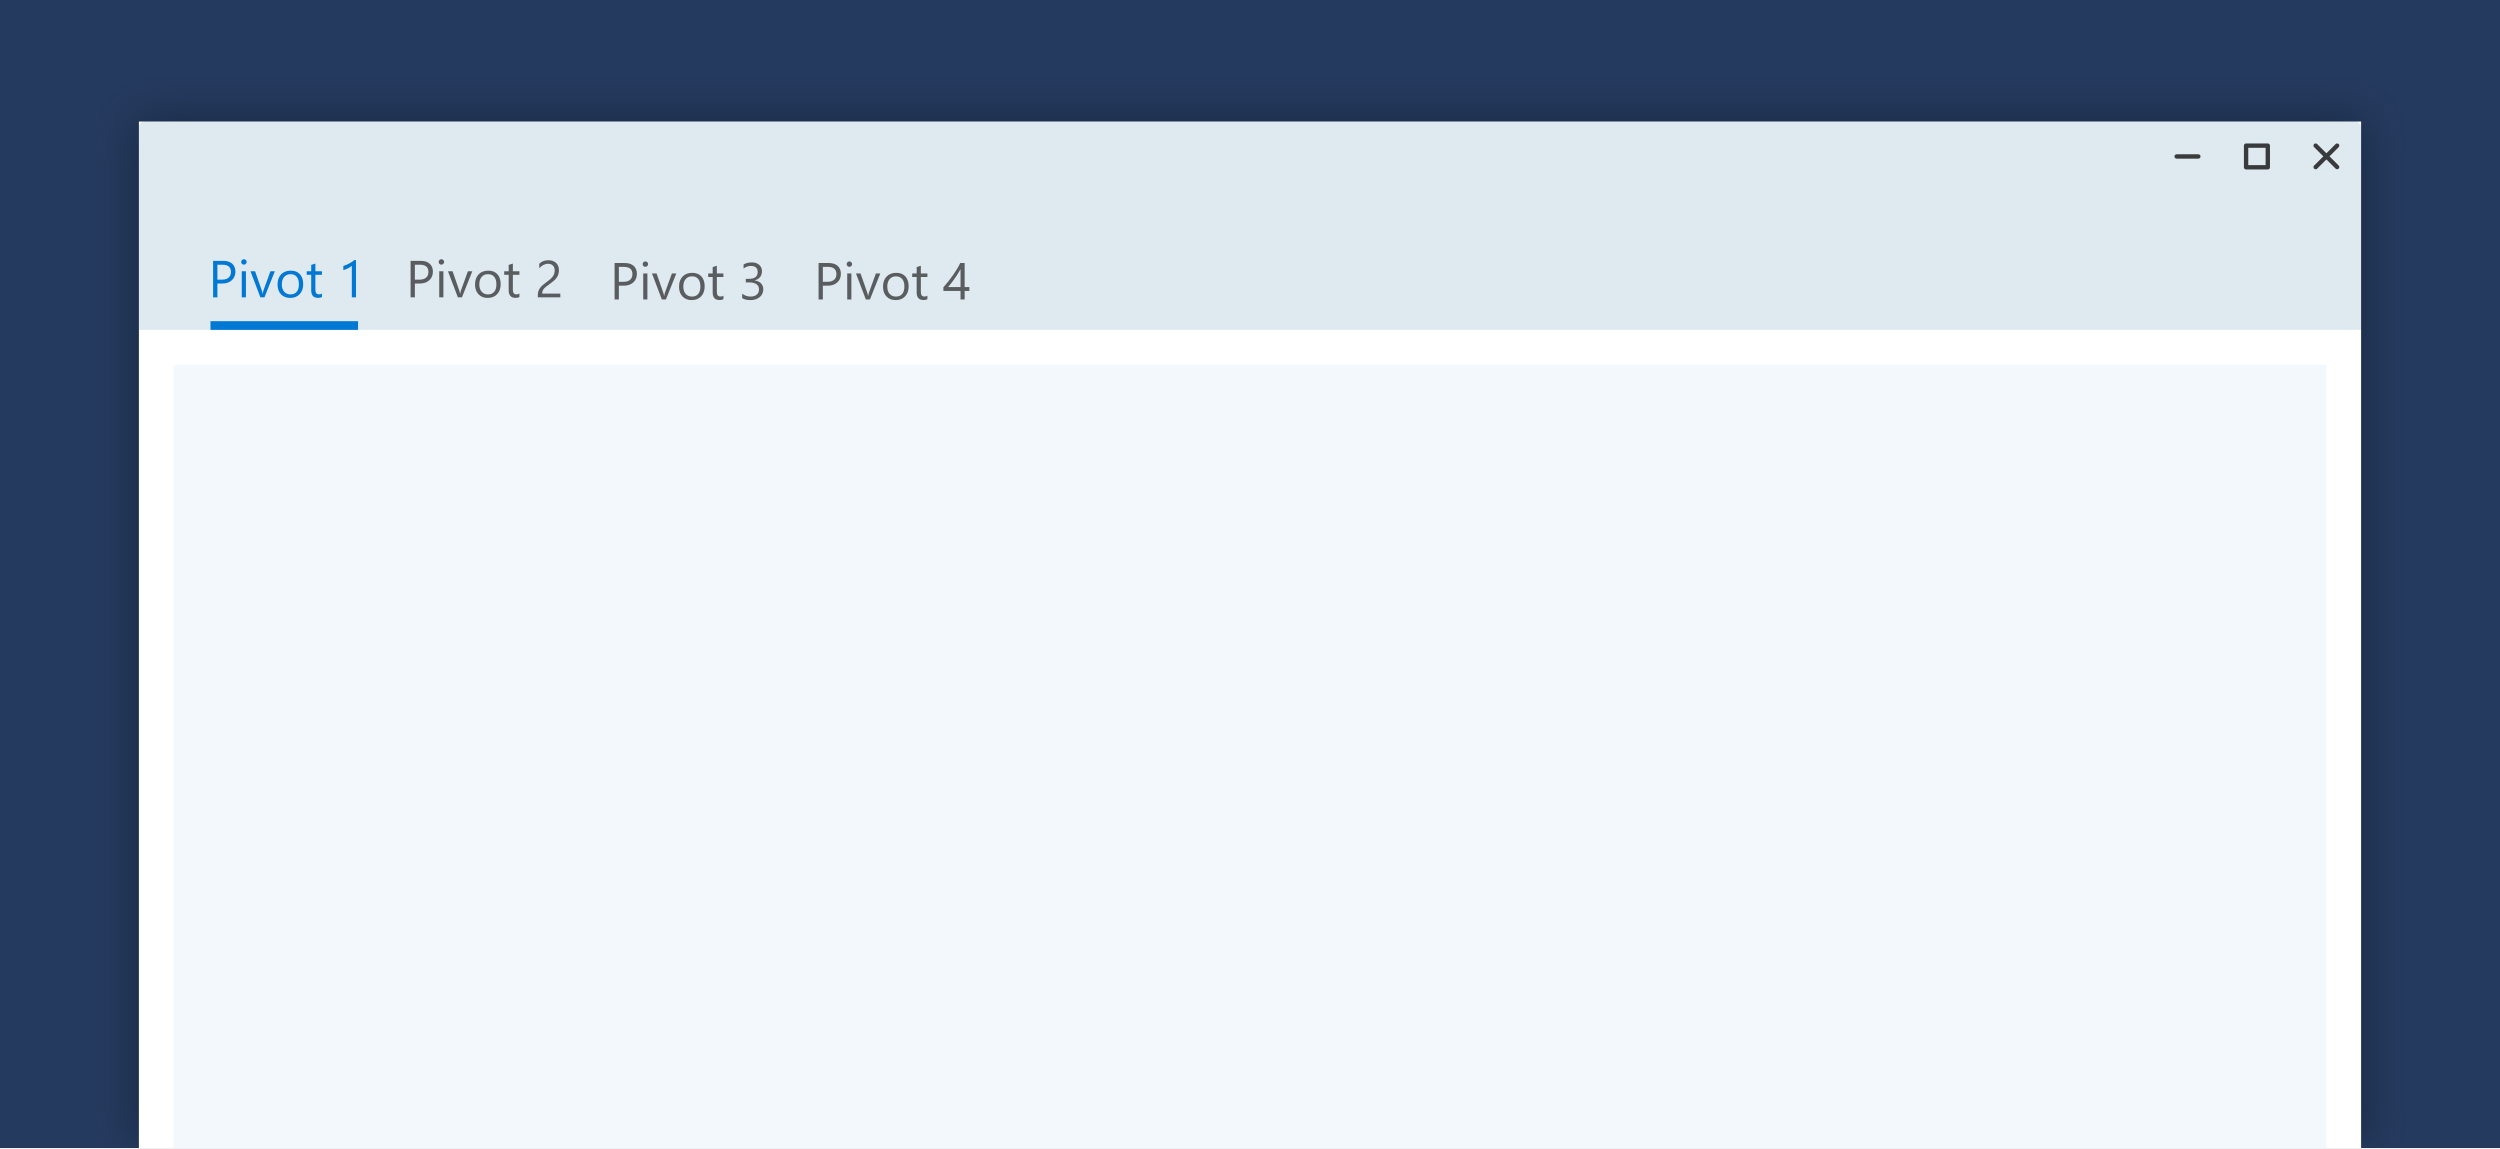
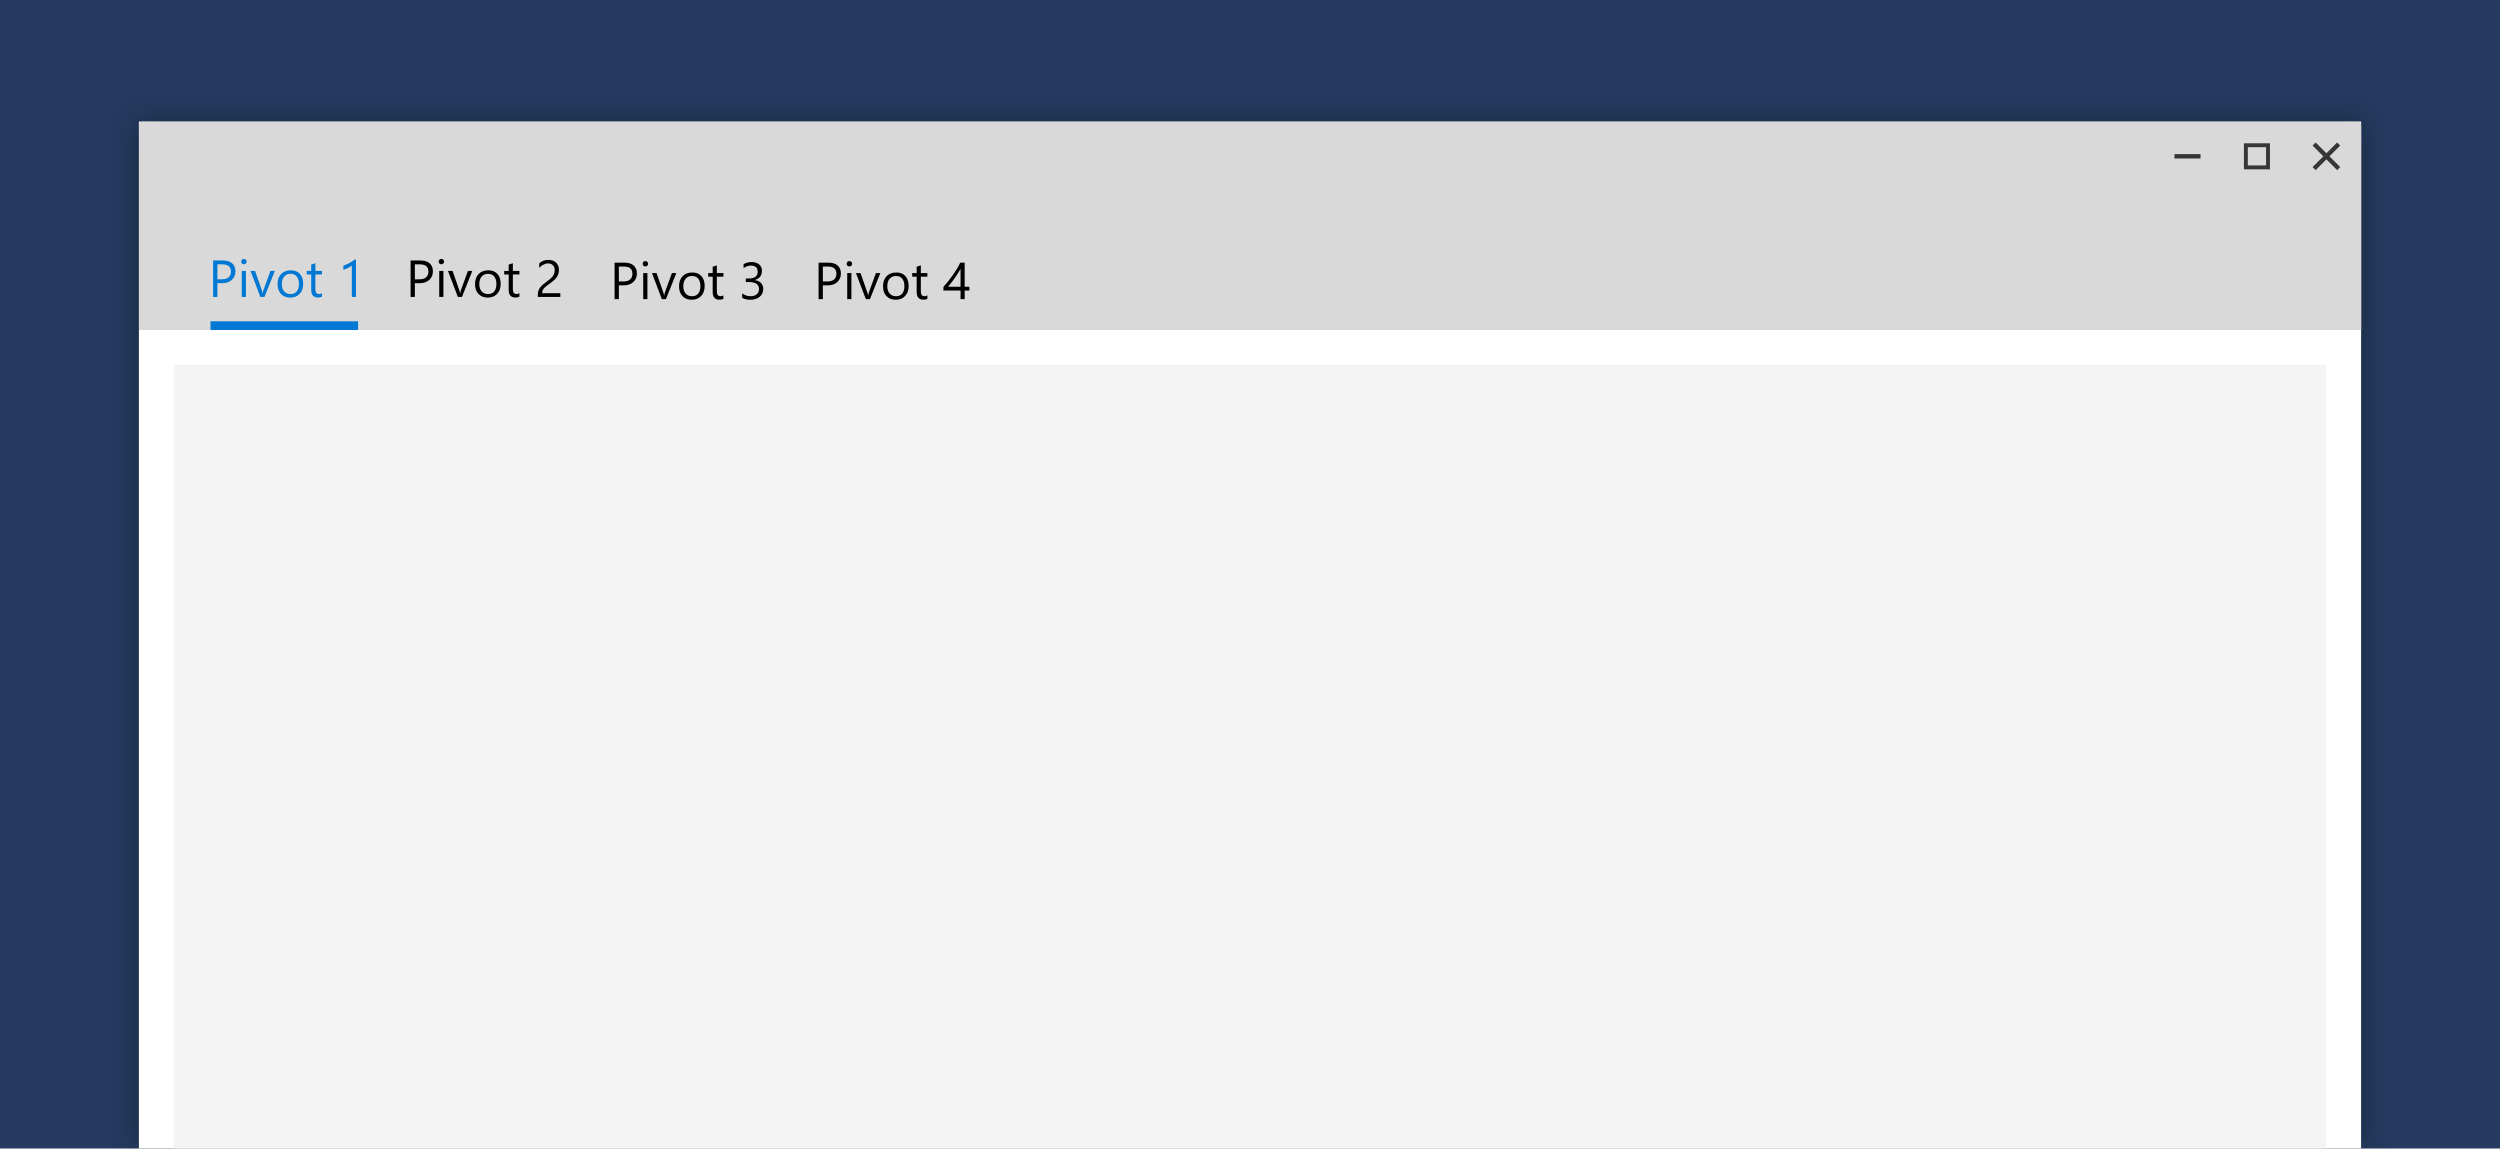
- <svg xmlns="http://www.w3.org/2000/svg" xmlns:xlink="http://www.w3.org/1999/xlink" width="1152" height="529" viewBox="0 0 1152 529" version="1.1">
-   <g id="Canvas" transform="translate(-4963 12927)">
-     <clipPath id="clip-0" clip-rule="evenodd">
-       <path d="M 4963 -12927L 6115 -12927L 6115 -12398L 4963 -12398L 4963 -12927Z" fill="#FFFFFF" />
-     </clipPath>
-     <g id="pivot-large" clip-path="url(#clip-0)">
-       <path d="M 4963 -12927L 6115 -12927L 6115 -12398L 4963 -12398L 4963 -12927Z" fill="#243A5E" />
-       <g id="BG">
-         <g id="app-bg" filter="url(#filter0_d)">
-           <use xlink:href="#path0_fill" transform="translate(5027 -12871)" fill="#FFFFFF" />
-         </g>
-         <g id="Mask Group">
-           <mask id="mask0_alpha" mask-type="alpha">
-             <g id="app-bg">
-               <use xlink:href="#path1_fill" transform="translate(5027 -12871)" fill="#FFFFFF" />
-               <use xlink:href="#path1_fill" transform="translate(5027 -12871)" fill="#FFFFFF" />
-             </g>
-           </mask>
-           <g id="Rectangle 47" style="mix-blend-mode:multiply" mask="url(#mask0_alpha)">
-             <use xlink:href="#path2_fill" transform="translate(5027 -12871)" fill="#DFE9F0" />
-           </g>
+ <svg xmlns="http://www.w3.org/2000/svg" width="1920" height="882" viewBox="0 0 1920 882" version="1.1">
+   <g fill="none">
+     <g clip-path="url(#clip0)">
+       <rect width="1920" height="882" fill="#243A5E" />
+       <g filter="url(#filter0_d)">
+         <path fill-rule="evenodd" clip-rule="evenodd" d="M 0 0L 1706.67 0L 1706.67 893.671L 0 893.671L 0 0Z" transform="translate(106.666 93.3691)" fill="white" />
+       </g>
+       <mask id="mask0" mask-type="alpha" maskUnits="userSpaceOnUse" x="106" y="93" width="1708" height="895">
+         <path fill-rule="evenodd" clip-rule="evenodd" d="M 0 3C 0 1.343 1.343 0 3 0L 1703.67 0C 1705.32 0 1706.67 1.343 1706.67 3L 1706.67 890.671C 1706.67 892.328 1705.32 893.671 1703.67 893.671L 3 893.671C 1.343 893.671 0 892.328 0 890.671L 0 3Z" transform="translate(106.666 93.3691)" fill="white" />
+         <path fill-rule="evenodd" clip-rule="evenodd" d="M 0 3C 0 1.343 1.343 0 3 0L 1703.67 0C 1705.32 0 1706.67 1.343 1706.67 3L 1706.67 890.671C 1706.67 892.328 1705.32 893.671 1703.67 893.671L 3 893.671C 1.343 893.671 0 892.328 0 890.671L 0 3Z" transform="translate(106.666 93.3691)" fill="white" />
+       </mask>
+       <g mask="url(#mask0)">
+         <g style="mix-blend-mode:multiply">
+           <rect width="1726.67" height="160.06" transform="translate(106.666 93.3691)" fill="#D9D9D9" />
        </g>
      </g>
-       <g id="titlebar-controls" opacity="0.75">
-         <g id="minimize">
-           <use xlink:href="#path3_fill" transform="matrix(1 -2.44929e-16 2.44929e-16 1 5965 -12855.9)" />
-         </g>
-         <g id="expand">
-           <mask id="mask1_outline_ins">
-             <use xlink:href="#path4_fill" fill="white" transform="translate(5997 -12860.9)" />
-           </mask>
-           <g mask="url(#mask1_outline_ins)">
-             <use xlink:href="#path5_stroke_2x" transform="translate(5997 -12860.9)" />
-           </g>
-         </g>
-         <g id="close">
-           <g id="Line 3 (Stroke)">
-             <use xlink:href="#path6_fill" transform="matrix(0.707107 -0.707107 0.707107 0.707107 6028.64 -12850)" />
-           </g>
-           <g id="Line 3.1 (Stroke)">
-             <use xlink:href="#path6_fill" transform="matrix(-0.707107 -0.707107 0.707107 -0.707107 6039.95 -12848.6)" />
-           </g>
-         </g>
-       </g>
-       <g id="Rectangle">
-         <use xlink:href="#path7_fill" transform="translate(5043 -12759)" fill="#F2F8FC" />
-       </g>
-       <g id="Navigation / Pivot / Without title">
-         <g id="Navigation">
-           <g id="Pivot">
-             <g id="Pivot 3">
-               <use xlink:href="#path8_fill" transform="translate(5244 -12815)" fill="#000000" fill-opacity="0.6" />
-             </g>
-             <g id="Pivot 3">
-               <use xlink:href="#path9_fill" transform="translate(5338 -12815)" fill="#000000" fill-opacity="0.6" />
-             </g>
-           </g>
-           <g id="Pivot">
-             <g id="Pivot 2">
-               <use xlink:href="#path10_fill" transform="translate(5150 -12816)" fill="#000000" fill-opacity="0.6" />
-             </g>
-           </g>
-           <g id="Pivot">
-             <g id="Pivot 1">
-               <use xlink:href="#path11_fill" transform="translate(5059 -12816)" fill="#0078D4" />
-             </g>
-           </g>
-         </g>
-       </g>
-       <g id="Rectangle 2">
-         <use xlink:href="#path12_fill" transform="translate(5060 -12779)" fill="#0078D4" />
+       <rect width="1653.33" height="680.257" transform="translate(133.334 280.105)" fill="#F4F4F4" />
+       <path d="M 6.953 32.414L 6.953 43L 3.672 43L 3.672 14.992L 11.367 14.992C 14.362 14.992 16.68 15.721 18.32 17.18C 19.974 18.638 20.801 20.695 20.801 23.352C 20.801 26.008 19.883 28.182 18.047 29.875C 16.224 31.568 13.757 32.414 10.645 32.414L 6.953 32.414ZM 6.953 17.961L 6.953 29.445L 10.391 29.445C 12.656 29.445 14.382 28.931 15.566 27.902C 16.764 26.861 17.363 25.396 17.363 23.508C 17.363 19.81 15.176 17.961 10.801 17.961L 6.953 17.961ZM 27.305 17.922C 26.732 17.922 26.244 17.727 25.84 17.336C 25.436 16.945 25.234 16.451 25.234 15.852C 25.234 15.253 25.436 14.758 25.84 14.367C 26.244 13.963 26.732 13.762 27.305 13.762C 27.891 13.762 28.385 13.963 28.789 14.367C 29.206 14.758 29.414 15.253 29.414 15.852C 29.414 16.424 29.206 16.913 28.789 17.316C 28.385 17.72 27.891 17.922 27.305 17.922ZM 28.867 43L 25.664 43L 25.664 23L 28.867 23L 28.867 43ZM 51.074 23L 43.105 43L 39.961 43L 32.383 23L 35.898 23L 40.977 37.531C 41.354 38.599 41.589 39.53 41.68 40.324L 41.758 40.324C 41.888 39.322 42.096 38.417 42.383 37.609L 47.695 23L 51.074 23ZM 62.891 43.469C 59.935 43.469 57.572 42.538 55.801 40.676C 54.043 38.801 53.164 36.32 53.164 33.234C 53.164 29.875 54.082 27.251 55.918 25.363C 57.754 23.475 60.234 22.531 63.359 22.531C 66.341 22.531 68.665 23.449 70.332 25.285C 72.012 27.121 72.852 29.667 72.852 32.922C 72.852 36.112 71.947 38.671 70.137 40.598C 68.34 42.512 65.924 43.469 62.891 43.469ZM 63.125 25.227C 61.068 25.227 59.44 25.93 58.242 27.336C 57.044 28.729 56.445 30.656 56.445 33.117C 56.445 35.487 57.051 37.355 58.262 38.723C 59.473 40.09 61.094 40.773 63.125 40.773C 65.195 40.773 66.784 40.103 67.891 38.762C 69.01 37.421 69.57 35.513 69.57 33.039C 69.57 30.539 69.01 28.612 67.891 27.258C 66.784 25.904 65.195 25.227 63.125 25.227ZM 87.246 42.805C 86.491 43.221 85.495 43.43 84.258 43.43C 80.755 43.43 79.004 41.477 79.004 37.57L 79.004 25.734L 75.566 25.734L 75.566 23L 79.004 23L 79.004 18.117L 82.207 17.082L 82.207 23L 87.246 23L 87.246 25.734L 82.207 25.734L 82.207 37.004C 82.207 38.345 82.435 39.302 82.891 39.875C 83.346 40.448 84.102 40.734 85.156 40.734C 85.963 40.734 86.66 40.513 87.246 40.07L 87.246 42.805ZM 117.871 35.07C 117.871 36.333 117.63 37.486 117.148 38.527C 116.68 39.556 116.009 40.441 115.137 41.184C 114.277 41.913 113.242 42.479 112.031 42.883C 110.82 43.286 109.486 43.488 108.027 43.488C 105.358 43.488 103.236 42.98 101.66 41.965L 101.66 38.527C 103.548 40.012 105.71 40.754 108.145 40.754C 109.121 40.754 110 40.63 110.781 40.383C 111.576 40.135 112.253 39.777 112.812 39.309C 113.385 38.84 113.822 38.273 114.121 37.609C 114.434 36.945 114.59 36.197 114.59 35.363C 114.59 31.704 111.986 29.875 106.777 29.875L 104.453 29.875L 104.453 27.16L 106.66 27.16C 111.27 27.16 113.574 25.441 113.574 22.004C 113.574 18.827 111.816 17.238 108.301 17.238C 106.322 17.238 104.466 17.902 102.734 19.23L 102.734 16.125C 104.518 15.057 106.641 14.523 109.102 14.523C 110.273 14.523 111.335 14.686 112.285 15.012C 113.236 15.337 114.049 15.793 114.727 16.379C 115.404 16.965 115.924 17.668 116.289 18.488C 116.667 19.309 116.855 20.213 116.855 21.203C 116.855 24.888 114.993 27.258 111.27 28.312L 111.27 28.391C 112.22 28.495 113.099 28.729 113.906 29.094C 114.714 29.445 115.41 29.908 115.996 30.48C 116.582 31.053 117.038 31.73 117.363 32.512C 117.702 33.28 117.871 34.133 117.871 35.07Z" transform="translate(468.334 186.736)" fill="black" />
+       <path d="M 6.953 32.414L 6.953 43L 3.672 43L 3.672 14.992L 11.367 14.992C 14.362 14.992 16.68 15.721 18.32 17.18C 19.974 18.638 20.801 20.695 20.801 23.352C 20.801 26.008 19.883 28.182 18.047 29.875C 16.224 31.568 13.757 32.414 10.645 32.414L 6.953 32.414ZM 6.953 17.961L 6.953 29.445L 10.391 29.445C 12.656 29.445 14.382 28.931 15.566 27.902C 16.764 26.861 17.363 25.396 17.363 23.508C 17.363 19.81 15.176 17.961 10.801 17.961L 6.953 17.961ZM 27.305 17.922C 26.732 17.922 26.244 17.727 25.84 17.336C 25.436 16.945 25.234 16.451 25.234 15.852C 25.234 15.253 25.436 14.758 25.84 14.367C 26.244 13.963 26.732 13.762 27.305 13.762C 27.891 13.762 28.385 13.963 28.789 14.367C 29.206 14.758 29.414 15.253 29.414 15.852C 29.414 16.424 29.206 16.913 28.789 17.316C 28.385 17.72 27.891 17.922 27.305 17.922ZM 28.867 43L 25.664 43L 25.664 23L 28.867 23L 28.867 43ZM 51.074 23L 43.105 43L 39.961 43L 32.383 23L 35.898 23L 40.977 37.531C 41.354 38.599 41.589 39.53 41.68 40.324L 41.758 40.324C 41.888 39.322 42.096 38.417 42.383 37.609L 47.695 23L 51.074 23ZM 62.891 43.469C 59.935 43.469 57.572 42.538 55.801 40.676C 54.043 38.801 53.164 36.32 53.164 33.234C 53.164 29.875 54.082 27.251 55.918 25.363C 57.754 23.475 60.234 22.531 63.359 22.531C 66.341 22.531 68.665 23.449 70.332 25.285C 72.012 27.121 72.852 29.667 72.852 32.922C 72.852 36.112 71.947 38.671 70.137 40.598C 68.34 42.512 65.924 43.469 62.891 43.469ZM 63.125 25.227C 61.068 25.227 59.44 25.93 58.242 27.336C 57.044 28.729 56.445 30.656 56.445 33.117C 56.445 35.487 57.051 37.355 58.262 38.723C 59.473 40.09 61.094 40.773 63.125 40.773C 65.195 40.773 66.784 40.103 67.891 38.762C 69.01 37.421 69.57 35.513 69.57 33.039C 69.57 30.539 69.01 28.612 67.891 27.258C 66.784 25.904 65.195 25.227 63.125 25.227ZM 87.246 42.805C 86.491 43.221 85.495 43.43 84.258 43.43C 80.755 43.43 79.004 41.477 79.004 37.57L 79.004 25.734L 75.566 25.734L 75.566 23L 79.004 23L 79.004 18.117L 82.207 17.082L 82.207 23L 87.246 23L 87.246 25.734L 82.207 25.734L 82.207 37.004C 82.207 38.345 82.435 39.302 82.891 39.875C 83.346 40.448 84.102 40.734 85.156 40.734C 85.963 40.734 86.66 40.513 87.246 40.07L 87.246 42.805ZM 115.859 14.992L 115.859 33.488L 119.453 33.488L 119.453 36.418L 115.859 36.418L 115.859 43L 112.695 43L 112.695 36.418L 99.531 36.418L 99.531 33.645C 100.755 32.264 101.992 30.793 103.242 29.23C 104.492 27.655 105.684 26.06 106.816 24.445C 107.962 22.831 109.017 21.223 109.98 19.621C 110.957 18.006 111.777 16.463 112.441 14.992L 115.859 14.992ZM 103.145 33.488L 112.695 33.488L 112.695 19.777C 111.719 21.483 110.794 23.006 109.922 24.348C 109.049 25.689 108.216 26.906 107.422 28C 106.641 29.094 105.892 30.083 105.176 30.969C 104.46 31.854 103.783 32.694 103.145 33.488Z" transform="translate(625.002 186.736)" fill="black" />
+       <path d="M 6.953 32.414L 6.953 43L 3.672 43L 3.672 14.992L 11.367 14.992C 14.362 14.992 16.68 15.721 18.32 17.18C 19.974 18.638 20.801 20.695 20.801 23.352C 20.801 26.008 19.883 28.182 18.047 29.875C 16.224 31.568 13.757 32.414 10.645 32.414L 6.953 32.414ZM 6.953 17.961L 6.953 29.445L 10.391 29.445C 12.656 29.445 14.382 28.931 15.566 27.902C 16.764 26.861 17.363 25.396 17.363 23.508C 17.363 19.81 15.176 17.961 10.801 17.961L 6.953 17.961ZM 27.305 17.922C 26.732 17.922 26.244 17.727 25.84 17.336C 25.436 16.945 25.234 16.451 25.234 15.852C 25.234 15.253 25.436 14.758 25.84 14.367C 26.244 13.963 26.732 13.762 27.305 13.762C 27.891 13.762 28.385 13.963 28.789 14.367C 29.206 14.758 29.414 15.253 29.414 15.852C 29.414 16.424 29.206 16.913 28.789 17.316C 28.385 17.72 27.891 17.922 27.305 17.922ZM 28.867 43L 25.664 43L 25.664 23L 28.867 23L 28.867 43ZM 51.074 23L 43.105 43L 39.961 43L 32.383 23L 35.898 23L 40.977 37.531C 41.354 38.599 41.589 39.53 41.68 40.324L 41.758 40.324C 41.888 39.322 42.096 38.417 42.383 37.609L 47.695 23L 51.074 23ZM 62.891 43.469C 59.935 43.469 57.572 42.538 55.801 40.676C 54.043 38.801 53.164 36.32 53.164 33.234C 53.164 29.875 54.082 27.251 55.918 25.363C 57.754 23.475 60.234 22.531 63.359 22.531C 66.341 22.531 68.665 23.449 70.332 25.285C 72.012 27.121 72.852 29.667 72.852 32.922C 72.852 36.112 71.947 38.671 70.137 40.598C 68.34 42.512 65.924 43.469 62.891 43.469ZM 63.125 25.227C 61.068 25.227 59.44 25.93 58.242 27.336C 57.044 28.729 56.445 30.656 56.445 33.117C 56.445 35.487 57.051 37.355 58.262 38.723C 59.473 40.09 61.094 40.773 63.125 40.773C 65.195 40.773 66.784 40.103 67.891 38.762C 69.01 37.421 69.57 35.513 69.57 33.039C 69.57 30.539 69.01 28.612 67.891 27.258C 66.784 25.904 65.195 25.227 63.125 25.227ZM 87.246 42.805C 86.491 43.221 85.495 43.43 84.258 43.43C 80.755 43.43 79.004 41.477 79.004 37.57L 79.004 25.734L 75.566 25.734L 75.566 23L 79.004 23L 79.004 18.117L 82.207 17.082L 82.207 23L 87.246 23L 87.246 25.734L 82.207 25.734L 82.207 37.004C 82.207 38.345 82.435 39.302 82.891 39.875C 83.346 40.448 84.102 40.734 85.156 40.734C 85.963 40.734 86.66 40.513 87.246 40.07L 87.246 42.805ZM 114.336 22.336C 114.336 21.477 114.199 20.728 113.926 20.09C 113.665 19.452 113.301 18.924 112.832 18.508C 112.376 18.078 111.836 17.759 111.211 17.551C 110.586 17.342 109.909 17.238 109.18 17.238C 108.555 17.238 107.943 17.323 107.344 17.492C 106.745 17.662 106.159 17.896 105.586 18.195C 105.026 18.495 104.479 18.853 103.945 19.27C 103.424 19.686 102.936 20.148 102.48 20.656L 102.48 17.219C 103.379 16.346 104.382 15.682 105.488 15.227C 106.608 14.758 107.969 14.523 109.57 14.523C 110.716 14.523 111.777 14.693 112.754 15.031C 113.73 15.357 114.577 15.838 115.293 16.477C 116.009 17.115 116.569 17.902 116.973 18.84C 117.389 19.777 117.598 20.852 117.598 22.062C 117.598 23.169 117.467 24.172 117.207 25.07C 116.96 25.969 116.576 26.815 116.055 27.609C 115.547 28.404 114.902 29.165 114.121 29.895C 113.34 30.624 112.422 31.366 111.367 32.121C 110.052 33.059 108.965 33.859 108.105 34.523C 107.259 35.188 106.582 35.812 106.074 36.398C 105.579 36.971 105.228 37.551 105.02 38.137C 104.824 38.71 104.727 39.374 104.727 40.129L 118.672 40.129L 118.672 43L 101.387 43L 101.387 41.613C 101.387 40.415 101.517 39.361 101.777 38.449C 102.038 37.538 102.467 36.672 103.066 35.852C 103.665 35.031 104.447 34.211 105.41 33.391C 106.387 32.57 107.578 31.646 108.984 30.617C 110 29.888 110.846 29.191 111.523 28.527C 112.214 27.863 112.767 27.199 113.184 26.535C 113.6 25.871 113.893 25.201 114.062 24.523C 114.245 23.833 114.336 23.104 114.336 22.336Z" transform="translate(311.666 185.07)" fill="black" />
+       <path d="M 6.953 32.414L 6.953 43L 3.672 43L 3.672 14.992L 11.367 14.992C 14.362 14.992 16.68 15.721 18.32 17.18C 19.974 18.638 20.801 20.695 20.801 23.352C 20.801 26.008 19.883 28.182 18.047 29.875C 16.224 31.568 13.757 32.414 10.645 32.414L 6.953 32.414ZM 6.953 17.961L 6.953 29.445L 10.391 29.445C 12.656 29.445 14.382 28.931 15.566 27.902C 16.764 26.861 17.363 25.396 17.363 23.508C 17.363 19.81 15.176 17.961 10.801 17.961L 6.953 17.961ZM 27.305 17.922C 26.732 17.922 26.244 17.727 25.84 17.336C 25.436 16.945 25.234 16.451 25.234 15.852C 25.234 15.253 25.436 14.758 25.84 14.367C 26.244 13.963 26.732 13.762 27.305 13.762C 27.891 13.762 28.385 13.963 28.789 14.367C 29.206 14.758 29.414 15.253 29.414 15.852C 29.414 16.424 29.206 16.913 28.789 17.316C 28.385 17.72 27.891 17.922 27.305 17.922ZM 28.867 43L 25.664 43L 25.664 23L 28.867 23L 28.867 43ZM 51.074 23L 43.105 43L 39.961 43L 32.383 23L 35.898 23L 40.977 37.531C 41.354 38.599 41.589 39.53 41.68 40.324L 41.758 40.324C 41.888 39.322 42.096 38.417 42.383 37.609L 47.695 23L 51.074 23ZM 62.891 43.469C 59.935 43.469 57.572 42.538 55.801 40.676C 54.043 38.801 53.164 36.32 53.164 33.234C 53.164 29.875 54.082 27.251 55.918 25.363C 57.754 23.475 60.234 22.531 63.359 22.531C 66.341 22.531 68.665 23.449 70.332 25.285C 72.012 27.121 72.852 29.667 72.852 32.922C 72.852 36.112 71.947 38.671 70.137 40.598C 68.34 42.512 65.924 43.469 62.891 43.469ZM 63.125 25.227C 61.068 25.227 59.44 25.93 58.242 27.336C 57.044 28.729 56.445 30.656 56.445 33.117C 56.445 35.487 57.051 37.355 58.262 38.723C 59.473 40.09 61.094 40.773 63.125 40.773C 65.195 40.773 66.784 40.103 67.891 38.762C 69.01 37.421 69.57 35.513 69.57 33.039C 69.57 30.539 69.01 28.612 67.891 27.258C 66.784 25.904 65.195 25.227 63.125 25.227ZM 87.246 42.805C 86.491 43.221 85.495 43.43 84.258 43.43C 80.755 43.43 79.004 41.477 79.004 37.57L 79.004 25.734L 75.566 25.734L 75.566 23L 79.004 23L 79.004 18.117L 82.207 17.082L 82.207 23L 87.246 23L 87.246 25.734L 82.207 25.734L 82.207 37.004C 82.207 38.345 82.435 39.302 82.891 39.875C 83.346 40.448 84.102 40.734 85.156 40.734C 85.963 40.734 86.66 40.513 87.246 40.07L 87.246 42.805ZM 113.398 43L 110.195 43L 110.195 18.801C 109.948 19.048 109.583 19.335 109.102 19.66C 108.633 19.973 108.099 20.285 107.5 20.598C 106.914 20.91 106.289 21.203 105.625 21.477C 104.974 21.75 104.336 21.965 103.711 22.121L 103.711 18.879C 104.414 18.684 105.156 18.423 105.938 18.098C 106.732 17.759 107.507 17.388 108.262 16.984C 109.03 16.568 109.753 16.138 110.43 15.695C 111.107 15.24 111.693 14.797 112.188 14.367L 113.398 14.367L 113.398 43Z" transform="translate(160 185.07)" fill="#0078D4" />
+       <rect width="113.333" height="6.669" transform="translate(161.666 246.76)" fill="#0078D4" />
+       <g opacity="0.75">
+         <path fill-rule="evenodd" clip-rule="evenodd" d="M 20 3.335L 0 3.335L 0 0L 20 0L 20 3.335Z" transform="translate(1670 118.377)" fill="black" />
+         <rect x="1.5" y="1.5" width="17" height="17.008" stroke-width="3" transform="translate(1723.33 110.041)" stroke="black" />
+         <path fill-rule="evenodd" clip-rule="evenodd" d="M 12.963 10.611L 21.213 2.357L 18.855 0L 10.605 8.254L 2.355 0L 0 2.357L 8.25 10.611L 0 18.863L 2.357 21.221L 10.607 12.969L 18.855 21.221L 21.213 18.863L 12.963 10.611Z" transform="translate(1776.06 109.436)" fill="black" />
      </g>
    </g>
  </g>
  <defs>
-     <filter id="filter0_d" filterUnits="userSpaceOnUse" x="5007" y="-12891" width="1064" height="576" color-interpolation-filters="sRGB">
+     <filter id="filter0_d" x="86.666" y="73.369" width="1746.67" height="933.671" filterUnits="userSpaceOnUse" color-interpolation-filters="sRGB">
      <feFlood flood-opacity="0" result="BackgroundImageFix" />
      <feColorMatrix in="SourceAlpha" type="matrix" values="0 0 0 0 0 0 0 0 0 0 0 0 0 0 0 0 0 0 255 0" />
-       <feOffset dx="0" dy="0" />
+       <feOffset />
      <feGaussianBlur stdDeviation="10" />
      <feColorMatrix type="matrix" values="0 0 0 0 0.095 0 0 0 0 0.154 0 0 0 0 0.25 0 0 0 1 0" />
      <feBlend mode="normal" in2="BackgroundImageFix" result="effect1_dropShadow" />
      <feBlend mode="normal" in="SourceGraphic" in2="effect1_dropShadow" result="shape" />
    </filter>
-     <path id="path0_fill" fill-rule="evenodd" d="M 0 0L 1024 0L 1024 536L 0 536L 0 0Z" />
-     <path id="path1_fill" fill-rule="evenodd" d="M 0 3C 0 1.343 1.343 0 3 0L 1021 0C 1022.66 0 1024 1.343 1024 3L 1024 533C 1024 534.657 1022.66 536 1021 536L 3 536C 1.343 536 0 534.657 0 533L 0 3Z" />
-     <path id="path2_fill" d="M 0 0L 1036 0L 1036 96L 0 96L 0 0Z" />
-     <path id="path3_fill" fill-rule="evenodd" d="M 12 1C 12 1.552 11.552 2 11 2L 1 2C 0.448 2 0 1.552 0 1C 0 0.448 0.448 0 1 0L 11 0C 11.552 0 12 0.448 12 1Z" />
-     <path id="path4_fill" d="M 0 1C 0 0.448 0.448 0 1 0L 11 0C 11.552 0 12 0.448 12 1L 12 11C 12 11.552 11.552 12 11 12L 1 12C 0.448 12 0 11.552 0 11L 0 1Z" />
-     <path id="path5_stroke_2x" d="M 1 2L 11 2L 11 -2L 1 -2L 1 2ZM 10 1L 10 11L 14 11L 14 1L 10 1ZM 11 10L 1 10L 1 14L 11 14L 11 10ZM 2 11L 2 1L -2 1L -2 11L 2 11ZM 1 10C 1.552 10 2 10.448 2 11L -2 11C -2 12.657 -0.657 14 1 14L 1 10ZM 10 11C 10 10.448 10.448 10 11 10L 11 14C 12.657 14 14 12.657 14 11L 10 11ZM 11 2C 10.448 2 10 1.552 10 1L 14 1C 14 -0.657 12.657 -2 11 -2L 11 2ZM 1 -2C -0.657 -2 -2 -0.657 -2 1L 2 1C 2 1.552 1.552 2 1 2L 1 -2Z" />
-     <path id="path6_fill" fill-rule="evenodd" d="M 16 1C 16 1.552 15.552 2 15 2L 1 2C 0.448 2 0 1.552 0 1C 0 0.448 0.448 0 1 0L 15 0C 15.552 0 16 0.448 16 1Z" />
-     <path id="path7_fill" d="M 0 0L 992 0L 992 408L 0 408L 0 0Z" />
-     <path id="path8_fill" d="M 4.172 19.648L 4.172 26L 2.203 26L 2.203 9.195L 6.82 9.195C 8.617 9.195 10.008 9.633 10.992 10.508C 11.984 11.383 12.48 12.617 12.48 14.211C 12.48 15.805 11.93 17.109 10.828 18.125C 9.734 19.141 8.254 19.648 6.387 19.648L 4.172 19.648ZM 4.172 10.977L 4.172 17.867L 6.234 17.867C 7.594 17.867 8.629 17.559 9.34 16.941C 10.059 16.316 10.418 15.438 10.418 14.305C 10.418 12.086 9.105 10.977 6.48 10.977L 4.172 10.977ZM 16.383 10.953C 16.039 10.953 15.746 10.836 15.504 10.602C 15.262 10.367 15.141 10.07 15.141 9.711C 15.141 9.352 15.262 9.055 15.504 8.82C 15.746 8.578 16.039 8.457 16.383 8.457C 16.734 8.457 17.031 8.578 17.273 8.82C 17.523 9.055 17.648 9.352 17.648 9.711C 17.648 10.055 17.523 10.348 17.273 10.59C 17.031 10.832 16.734 10.953 16.383 10.953ZM 17.32 26L 15.398 26L 15.398 14L 17.32 14L 17.32 26ZM 30.645 14L 25.863 26L 23.977 26L 19.43 14L 21.539 14L 24.586 22.719C 24.812 23.359 24.953 23.918 25.008 24.395L 25.055 24.395C 25.133 23.793 25.258 23.25 25.43 22.766L 28.617 14L 30.645 14ZM 37.734 26.281C 35.961 26.281 34.543 25.723 33.48 24.605C 32.426 23.48 31.898 21.992 31.898 20.141C 31.898 18.125 32.449 16.551 33.551 15.418C 34.652 14.285 36.141 13.719 38.016 13.719C 39.805 13.719 41.199 14.27 42.199 15.371C 43.207 16.473 43.711 18 43.711 19.953C 43.711 21.867 43.168 23.402 42.082 24.559C 41.004 25.707 39.555 26.281 37.734 26.281ZM 37.875 15.336C 36.641 15.336 35.664 15.758 34.945 16.602C 34.227 17.438 33.867 18.594 33.867 20.07C 33.867 21.492 34.23 22.613 34.957 23.434C 35.684 24.254 36.656 24.664 37.875 24.664C 39.117 24.664 40.07 24.262 40.734 23.457C 41.406 22.652 41.742 21.508 41.742 20.023C 41.742 18.523 41.406 17.367 40.734 16.555C 40.07 15.742 39.117 15.336 37.875 15.336ZM 52.348 25.883C 51.895 26.133 51.297 26.258 50.555 26.258C 48.453 26.258 47.402 25.086 47.402 22.742L 47.402 15.641L 45.34 15.641L 45.34 14L 47.402 14L 47.402 11.07L 49.324 10.449L 49.324 14L 52.348 14L 52.348 15.641L 49.324 15.641L 49.324 22.402C 49.324 23.207 49.461 23.781 49.734 24.125C 50.008 24.469 50.461 24.641 51.094 24.641C 51.578 24.641 51.996 24.508 52.348 24.242L 52.348 25.883ZM 70.723 21.242C 70.723 22 70.578 22.691 70.289 23.316C 70.008 23.934 69.606 24.465 69.082 24.91C 68.566 25.348 67.945 25.688 67.219 25.93C 66.492 26.172 65.691 26.293 64.816 26.293C 63.215 26.293 61.941 25.988 60.996 25.379L 60.996 23.316C 62.129 24.207 63.426 24.652 64.887 24.652C 65.473 24.652 66 24.578 66.469 24.43C 66.945 24.281 67.352 24.066 67.688 23.785C 68.031 23.504 68.293 23.164 68.473 22.766C 68.66 22.367 68.754 21.918 68.754 21.418C 68.754 19.223 67.191 18.125 64.066 18.125L 62.672 18.125L 62.672 16.496L 63.996 16.496C 66.762 16.496 68.144 15.465 68.144 13.402C 68.144 11.496 67.09 10.543 64.981 10.543C 63.793 10.543 62.68 10.941 61.641 11.738L 61.641 9.875C 62.711 9.234 63.984 8.914 65.461 8.914C 66.164 8.914 66.801 9.012 67.371 9.207C 67.941 9.402 68.43 9.676 68.836 10.027C 69.242 10.379 69.555 10.801 69.773 11.293C 70 11.785 70.113 12.328 70.113 12.922C 70.113 15.133 68.996 16.555 66.762 17.188L 66.762 17.234C 67.332 17.297 67.859 17.438 68.344 17.656C 68.828 17.867 69.246 18.145 69.598 18.488C 69.949 18.832 70.223 19.238 70.418 19.707C 70.621 20.168 70.723 20.68 70.723 21.242Z" />
-     <path id="path9_fill" d="M 4.172 19.648L 4.172 26L 2.203 26L 2.203 9.195L 6.82 9.195C 8.617 9.195 10.008 9.633 10.992 10.508C 11.984 11.383 12.48 12.617 12.48 14.211C 12.48 15.805 11.93 17.109 10.828 18.125C 9.734 19.141 8.254 19.648 6.387 19.648L 4.172 19.648ZM 4.172 10.977L 4.172 17.867L 6.234 17.867C 7.594 17.867 8.629 17.559 9.34 16.941C 10.059 16.316 10.418 15.438 10.418 14.305C 10.418 12.086 9.105 10.977 6.48 10.977L 4.172 10.977ZM 16.383 10.953C 16.039 10.953 15.746 10.836 15.504 10.602C 15.262 10.367 15.141 10.07 15.141 9.711C 15.141 9.352 15.262 9.055 15.504 8.82C 15.746 8.578 16.039 8.457 16.383 8.457C 16.734 8.457 17.031 8.578 17.273 8.82C 17.523 9.055 17.648 9.352 17.648 9.711C 17.648 10.055 17.523 10.348 17.273 10.59C 17.031 10.832 16.734 10.953 16.383 10.953ZM 17.32 26L 15.398 26L 15.398 14L 17.32 14L 17.32 26ZM 30.645 14L 25.863 26L 23.977 26L 19.43 14L 21.539 14L 24.586 22.719C 24.812 23.359 24.953 23.918 25.008 24.395L 25.055 24.395C 25.133 23.793 25.258 23.25 25.43 22.766L 28.617 14L 30.645 14ZM 37.734 26.281C 35.961 26.281 34.543 25.723 33.48 24.605C 32.426 23.48 31.898 21.992 31.898 20.141C 31.898 18.125 32.449 16.551 33.551 15.418C 34.652 14.285 36.141 13.719 38.016 13.719C 39.805 13.719 41.199 14.27 42.199 15.371C 43.207 16.473 43.711 18 43.711 19.953C 43.711 21.867 43.168 23.402 42.082 24.559C 41.004 25.707 39.555 26.281 37.734 26.281ZM 37.875 15.336C 36.641 15.336 35.664 15.758 34.945 16.602C 34.227 17.438 33.867 18.594 33.867 20.07C 33.867 21.492 34.23 22.613 34.957 23.434C 35.684 24.254 36.656 24.664 37.875 24.664C 39.117 24.664 40.07 24.262 40.734 23.457C 41.406 22.652 41.742 21.508 41.742 20.023C 41.742 18.523 41.406 17.367 40.734 16.555C 40.07 15.742 39.117 15.336 37.875 15.336ZM 52.348 25.883C 51.895 26.133 51.297 26.258 50.555 26.258C 48.453 26.258 47.402 25.086 47.402 22.742L 47.402 15.641L 45.34 15.641L 45.34 14L 47.402 14L 47.402 11.07L 49.324 10.449L 49.324 14L 52.348 14L 52.348 15.641L 49.324 15.641L 49.324 22.402C 49.324 23.207 49.461 23.781 49.734 24.125C 50.008 24.469 50.461 24.641 51.094 24.641C 51.578 24.641 51.996 24.508 52.348 24.242L 52.348 25.883ZM 69.516 9.195L 69.516 20.293L 71.672 20.293L 71.672 22.051L 69.516 22.051L 69.516 26L 67.617 26L 67.617 22.051L 59.719 22.051L 59.719 20.387C 60.453 19.559 61.195 18.676 61.945 17.738C 62.695 16.793 63.41 15.836 64.09 14.867C 64.777 13.898 65.41 12.934 65.988 11.973C 66.574 11.004 67.066 10.078 67.465 9.195L 69.516 9.195ZM 61.887 20.293L 67.617 20.293L 67.617 12.066C 67.031 13.09 66.477 14.004 65.953 14.809C 65.43 15.613 64.93 16.344 64.453 17C 63.984 17.656 63.535 18.25 63.105 18.781C 62.676 19.312 62.27 19.816 61.887 20.293Z" />
-     <path id="path10_fill" d="M 4.172 19.648L 4.172 26L 2.203 26L 2.203 9.195L 6.82 9.195C 8.617 9.195 10.008 9.633 10.992 10.508C 11.984 11.383 12.48 12.617 12.48 14.211C 12.48 15.805 11.93 17.109 10.828 18.125C 9.734 19.141 8.254 19.648 6.387 19.648L 4.172 19.648ZM 4.172 10.977L 4.172 17.867L 6.234 17.867C 7.594 17.867 8.629 17.559 9.34 16.941C 10.059 16.316 10.418 15.438 10.418 14.305C 10.418 12.086 9.105 10.977 6.48 10.977L 4.172 10.977ZM 16.383 10.953C 16.039 10.953 15.746 10.836 15.504 10.602C 15.262 10.367 15.141 10.07 15.141 9.711C 15.141 9.352 15.262 9.055 15.504 8.82C 15.746 8.578 16.039 8.457 16.383 8.457C 16.734 8.457 17.031 8.578 17.273 8.82C 17.523 9.055 17.648 9.352 17.648 9.711C 17.648 10.055 17.523 10.348 17.273 10.59C 17.031 10.832 16.734 10.953 16.383 10.953ZM 17.32 26L 15.398 26L 15.398 14L 17.32 14L 17.32 26ZM 30.645 14L 25.863 26L 23.977 26L 19.43 14L 21.539 14L 24.586 22.719C 24.812 23.359 24.953 23.918 25.008 24.395L 25.055 24.395C 25.133 23.793 25.258 23.25 25.43 22.766L 28.617 14L 30.645 14ZM 37.734 26.281C 35.961 26.281 34.543 25.723 33.48 24.605C 32.426 23.48 31.898 21.992 31.898 20.141C 31.898 18.125 32.449 16.551 33.551 15.418C 34.652 14.285 36.141 13.719 38.016 13.719C 39.805 13.719 41.199 14.27 42.199 15.371C 43.207 16.473 43.711 18 43.711 19.953C 43.711 21.867 43.168 23.402 42.082 24.559C 41.004 25.707 39.555 26.281 37.734 26.281ZM 37.875 15.336C 36.641 15.336 35.664 15.758 34.945 16.602C 34.227 17.438 33.867 18.594 33.867 20.07C 33.867 21.492 34.23 22.613 34.957 23.434C 35.684 24.254 36.656 24.664 37.875 24.664C 39.117 24.664 40.07 24.262 40.734 23.457C 41.406 22.652 41.742 21.508 41.742 20.023C 41.742 18.523 41.406 17.367 40.734 16.555C 40.07 15.742 39.117 15.336 37.875 15.336ZM 52.348 25.883C 51.895 26.133 51.297 26.258 50.555 26.258C 48.453 26.258 47.402 25.086 47.402 22.742L 47.402 15.641L 45.34 15.641L 45.34 14L 47.402 14L 47.402 11.07L 49.324 10.449L 49.324 14L 52.348 14L 52.348 15.641L 49.324 15.641L 49.324 22.402C 49.324 23.207 49.461 23.781 49.734 24.125C 50.008 24.469 50.461 24.641 51.094 24.641C 51.578 24.641 51.996 24.508 52.348 24.242L 52.348 25.883ZM 68.602 13.602C 68.602 13.086 68.519 12.637 68.356 12.254C 68.199 11.871 67.981 11.555 67.699 11.305C 67.426 11.047 67.102 10.855 66.727 10.73C 66.352 10.605 65.945 10.543 65.508 10.543C 65.133 10.543 64.766 10.594 64.406 10.695C 64.047 10.797 63.695 10.938 63.352 11.117C 63.016 11.297 62.688 11.512 62.367 11.762C 62.055 12.012 61.762 12.289 61.488 12.594L 61.488 10.531C 62.027 10.008 62.629 9.609 63.293 9.336C 63.965 9.055 64.781 8.914 65.742 8.914C 66.43 8.914 67.066 9.016 67.652 9.219C 68.238 9.414 68.746 9.703 69.176 10.086C 69.606 10.469 69.941 10.941 70.184 11.504C 70.434 12.066 70.559 12.711 70.559 13.438C 70.559 14.102 70.481 14.703 70.324 15.242C 70.176 15.781 69.945 16.289 69.633 16.766C 69.328 17.242 68.941 17.699 68.473 18.137C 68.004 18.574 67.453 19.02 66.82 19.473C 66.031 20.035 65.379 20.516 64.863 20.914C 64.356 21.312 63.949 21.688 63.645 22.039C 63.348 22.383 63.137 22.73 63.012 23.082C 62.895 23.426 62.836 23.824 62.836 24.277L 71.203 24.277L 71.203 26L 60.832 26L 60.832 25.168C 60.832 24.449 60.91 23.816 61.066 23.27C 61.223 22.723 61.48 22.203 61.84 21.711C 62.199 21.219 62.668 20.727 63.246 20.234C 63.832 19.742 64.547 19.188 65.391 18.57C 66 18.133 66.508 17.715 66.914 17.316C 67.328 16.918 67.66 16.52 67.91 16.121C 68.16 15.723 68.336 15.32 68.438 14.914C 68.547 14.5 68.602 14.062 68.602 13.602Z" />
-     <path id="path11_fill" d="M 4.172 19.648L 4.172 26L 2.203 26L 2.203 9.195L 6.82 9.195C 8.617 9.195 10.008 9.633 10.992 10.508C 11.984 11.383 12.48 12.617 12.48 14.211C 12.48 15.805 11.93 17.109 10.828 18.125C 9.734 19.141 8.254 19.648 6.387 19.648L 4.172 19.648ZM 4.172 10.977L 4.172 17.867L 6.234 17.867C 7.594 17.867 8.629 17.559 9.34 16.941C 10.059 16.316 10.418 15.438 10.418 14.305C 10.418 12.086 9.105 10.977 6.48 10.977L 4.172 10.977ZM 16.383 10.953C 16.039 10.953 15.746 10.836 15.504 10.602C 15.262 10.367 15.141 10.07 15.141 9.711C 15.141 9.352 15.262 9.055 15.504 8.82C 15.746 8.578 16.039 8.457 16.383 8.457C 16.734 8.457 17.031 8.578 17.273 8.82C 17.523 9.055 17.648 9.352 17.648 9.711C 17.648 10.055 17.523 10.348 17.273 10.59C 17.031 10.832 16.734 10.953 16.383 10.953ZM 17.32 26L 15.398 26L 15.398 14L 17.32 14L 17.32 26ZM 30.645 14L 25.863 26L 23.977 26L 19.43 14L 21.539 14L 24.586 22.719C 24.812 23.359 24.953 23.918 25.008 24.395L 25.055 24.395C 25.133 23.793 25.258 23.25 25.43 22.766L 28.617 14L 30.645 14ZM 37.734 26.281C 35.961 26.281 34.543 25.723 33.48 24.605C 32.426 23.48 31.898 21.992 31.898 20.141C 31.898 18.125 32.449 16.551 33.551 15.418C 34.652 14.285 36.141 13.719 38.016 13.719C 39.805 13.719 41.199 14.27 42.199 15.371C 43.207 16.473 43.711 18 43.711 19.953C 43.711 21.867 43.168 23.402 42.082 24.559C 41.004 25.707 39.555 26.281 37.734 26.281ZM 37.875 15.336C 36.641 15.336 35.664 15.758 34.945 16.602C 34.227 17.438 33.867 18.594 33.867 20.07C 33.867 21.492 34.23 22.613 34.957 23.434C 35.684 24.254 36.656 24.664 37.875 24.664C 39.117 24.664 40.07 24.262 40.734 23.457C 41.406 22.652 41.742 21.508 41.742 20.023C 41.742 18.523 41.406 17.367 40.734 16.555C 40.07 15.742 39.117 15.336 37.875 15.336ZM 52.348 25.883C 51.895 26.133 51.297 26.258 50.555 26.258C 48.453 26.258 47.402 25.086 47.402 22.742L 47.402 15.641L 45.34 15.641L 45.34 14L 47.402 14L 47.402 11.07L 49.324 10.449L 49.324 14L 52.348 14L 52.348 15.641L 49.324 15.641L 49.324 22.402C 49.324 23.207 49.461 23.781 49.734 24.125C 50.008 24.469 50.461 24.641 51.094 24.641C 51.578 24.641 51.996 24.508 52.348 24.242L 52.348 25.883ZM 68.039 26L 66.117 26L 66.117 11.48C 65.969 11.629 65.75 11.801 65.461 11.996C 65.18 12.184 64.859 12.371 64.5 12.559C 64.148 12.746 63.773 12.922 63.375 13.086C 62.984 13.25 62.602 13.379 62.227 13.473L 62.227 11.527C 62.648 11.41 63.094 11.254 63.562 11.059C 64.039 10.855 64.504 10.633 64.957 10.391C 65.418 10.141 65.852 9.883 66.258 9.617C 66.664 9.344 67.016 9.078 67.312 8.82L 68.039 8.82L 68.039 26Z" />
-     <path id="path12_fill" d="M 0 0L 68 0L 68 4L 0 4L 0 0Z" />
+     <clipPath id="clip0">
+       <rect width="1920" height="882" fill="white" />
+     </clipPath>
  </defs>
</svg>
